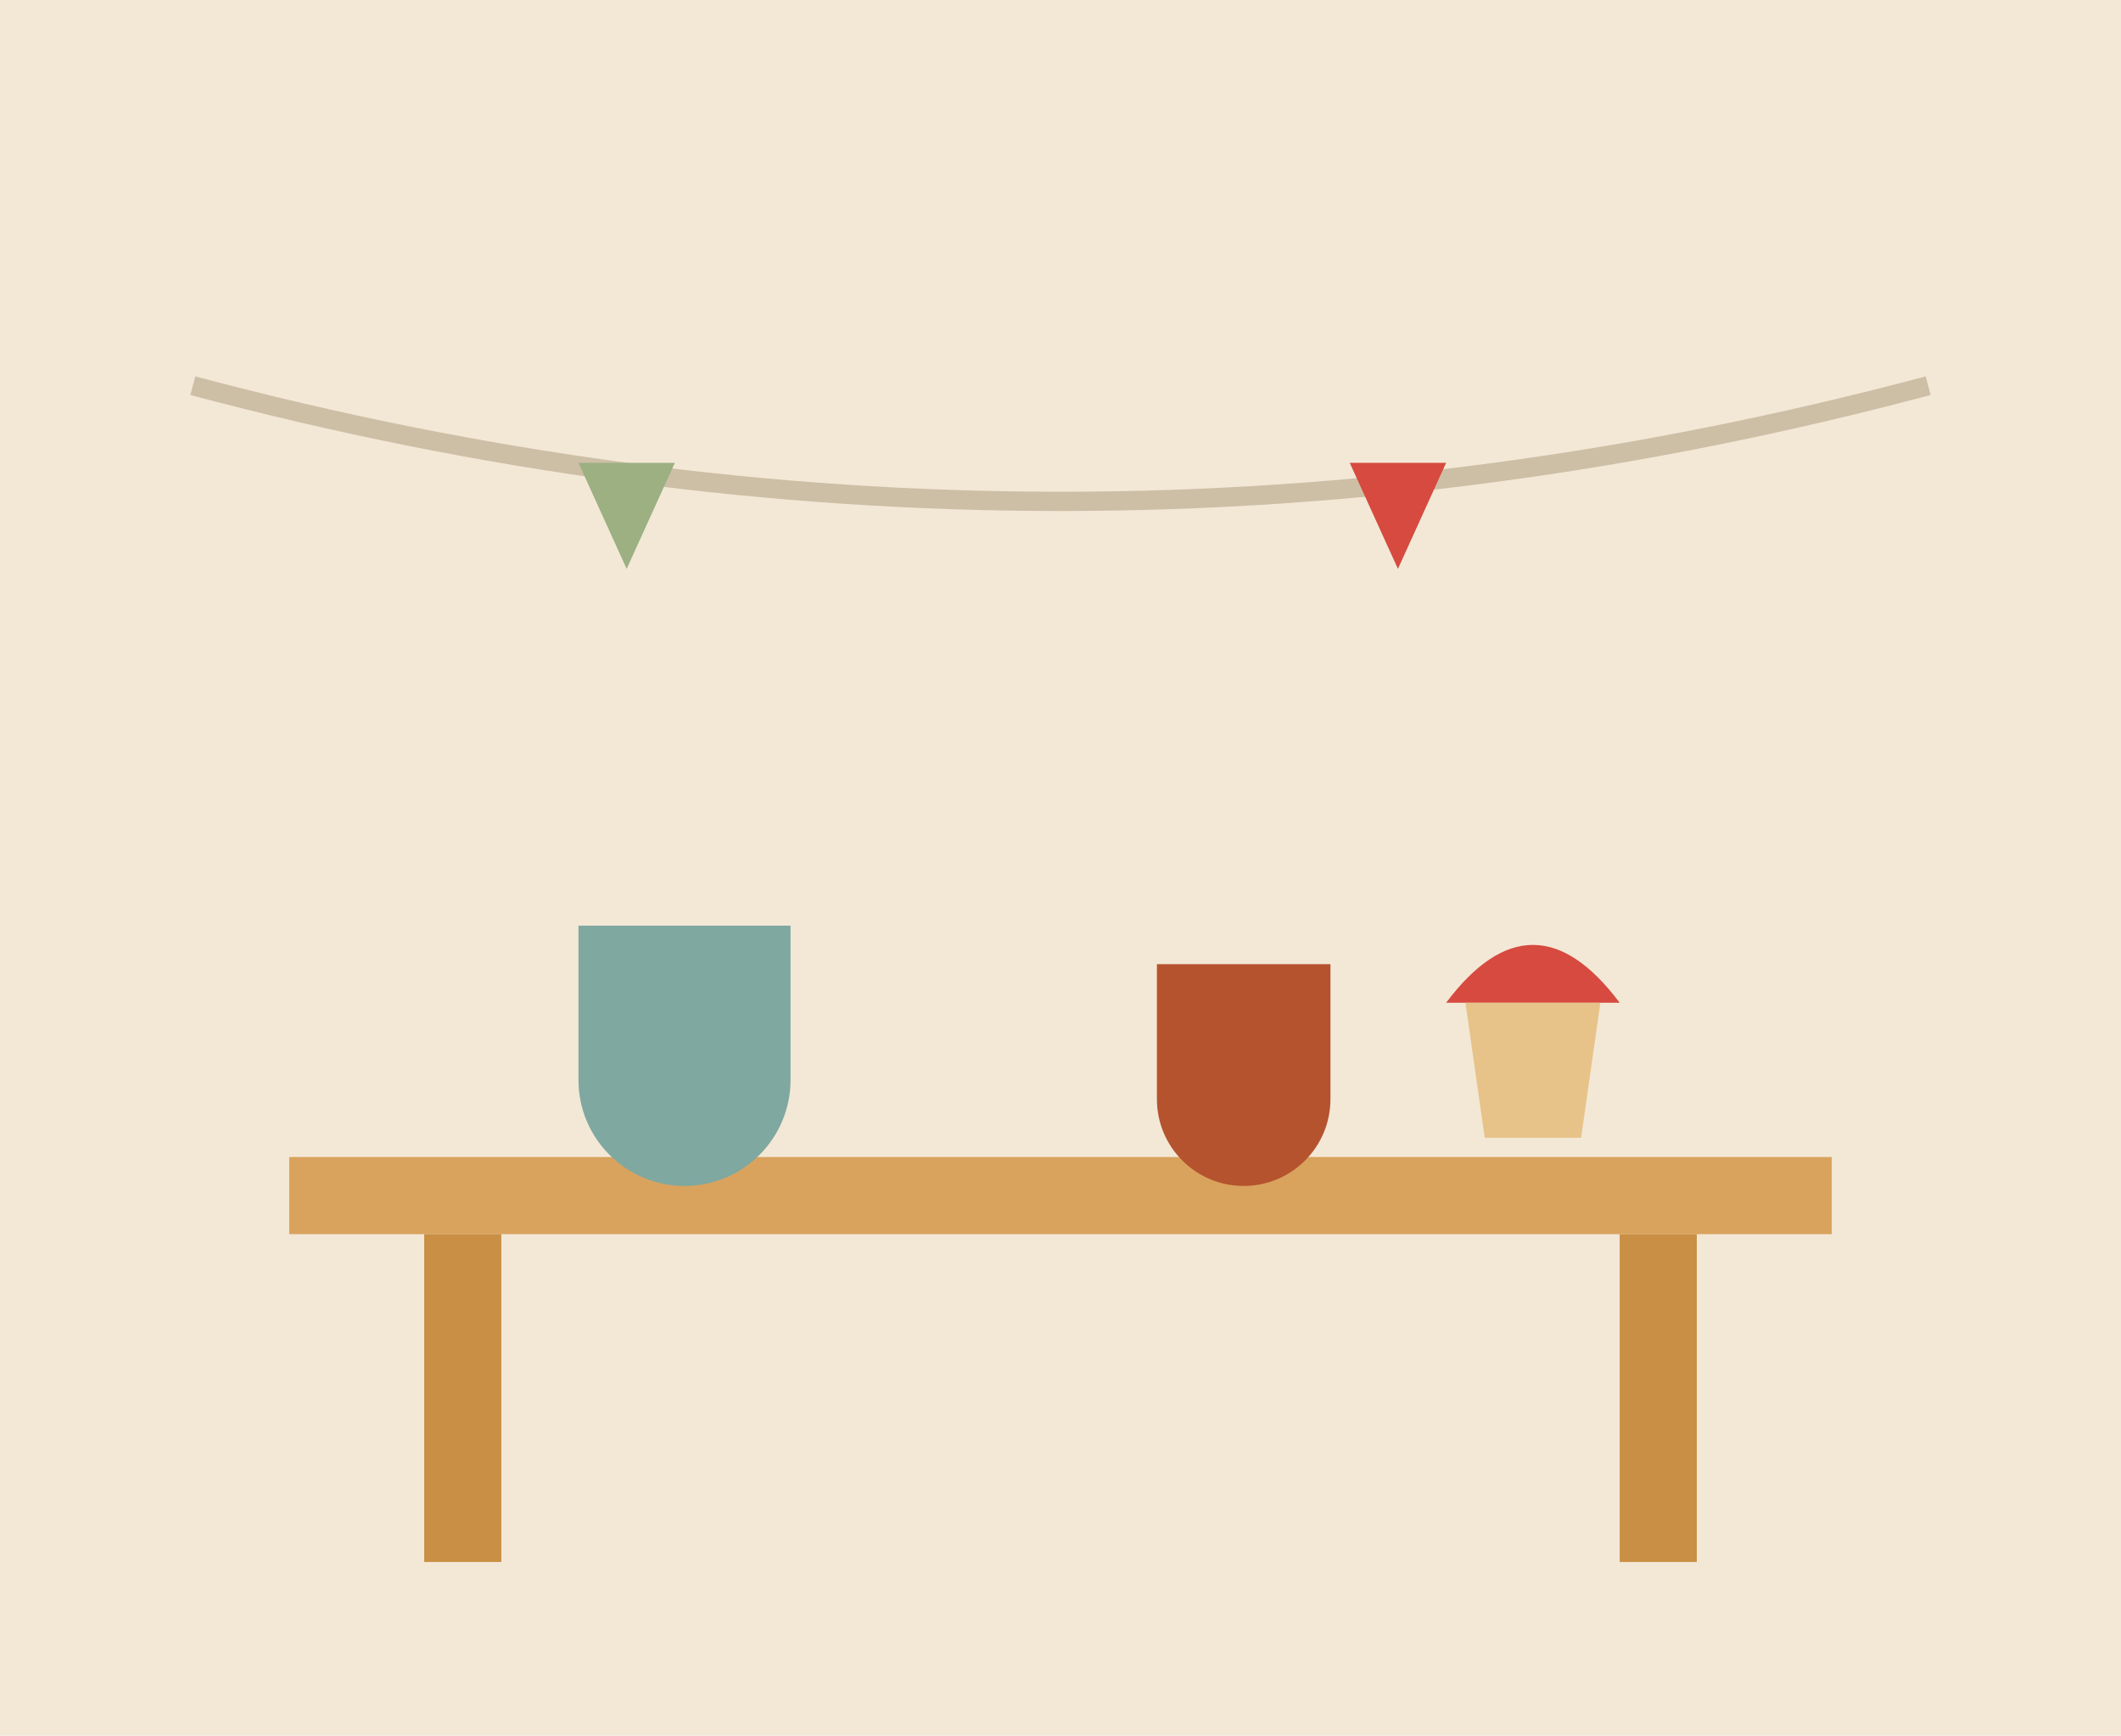
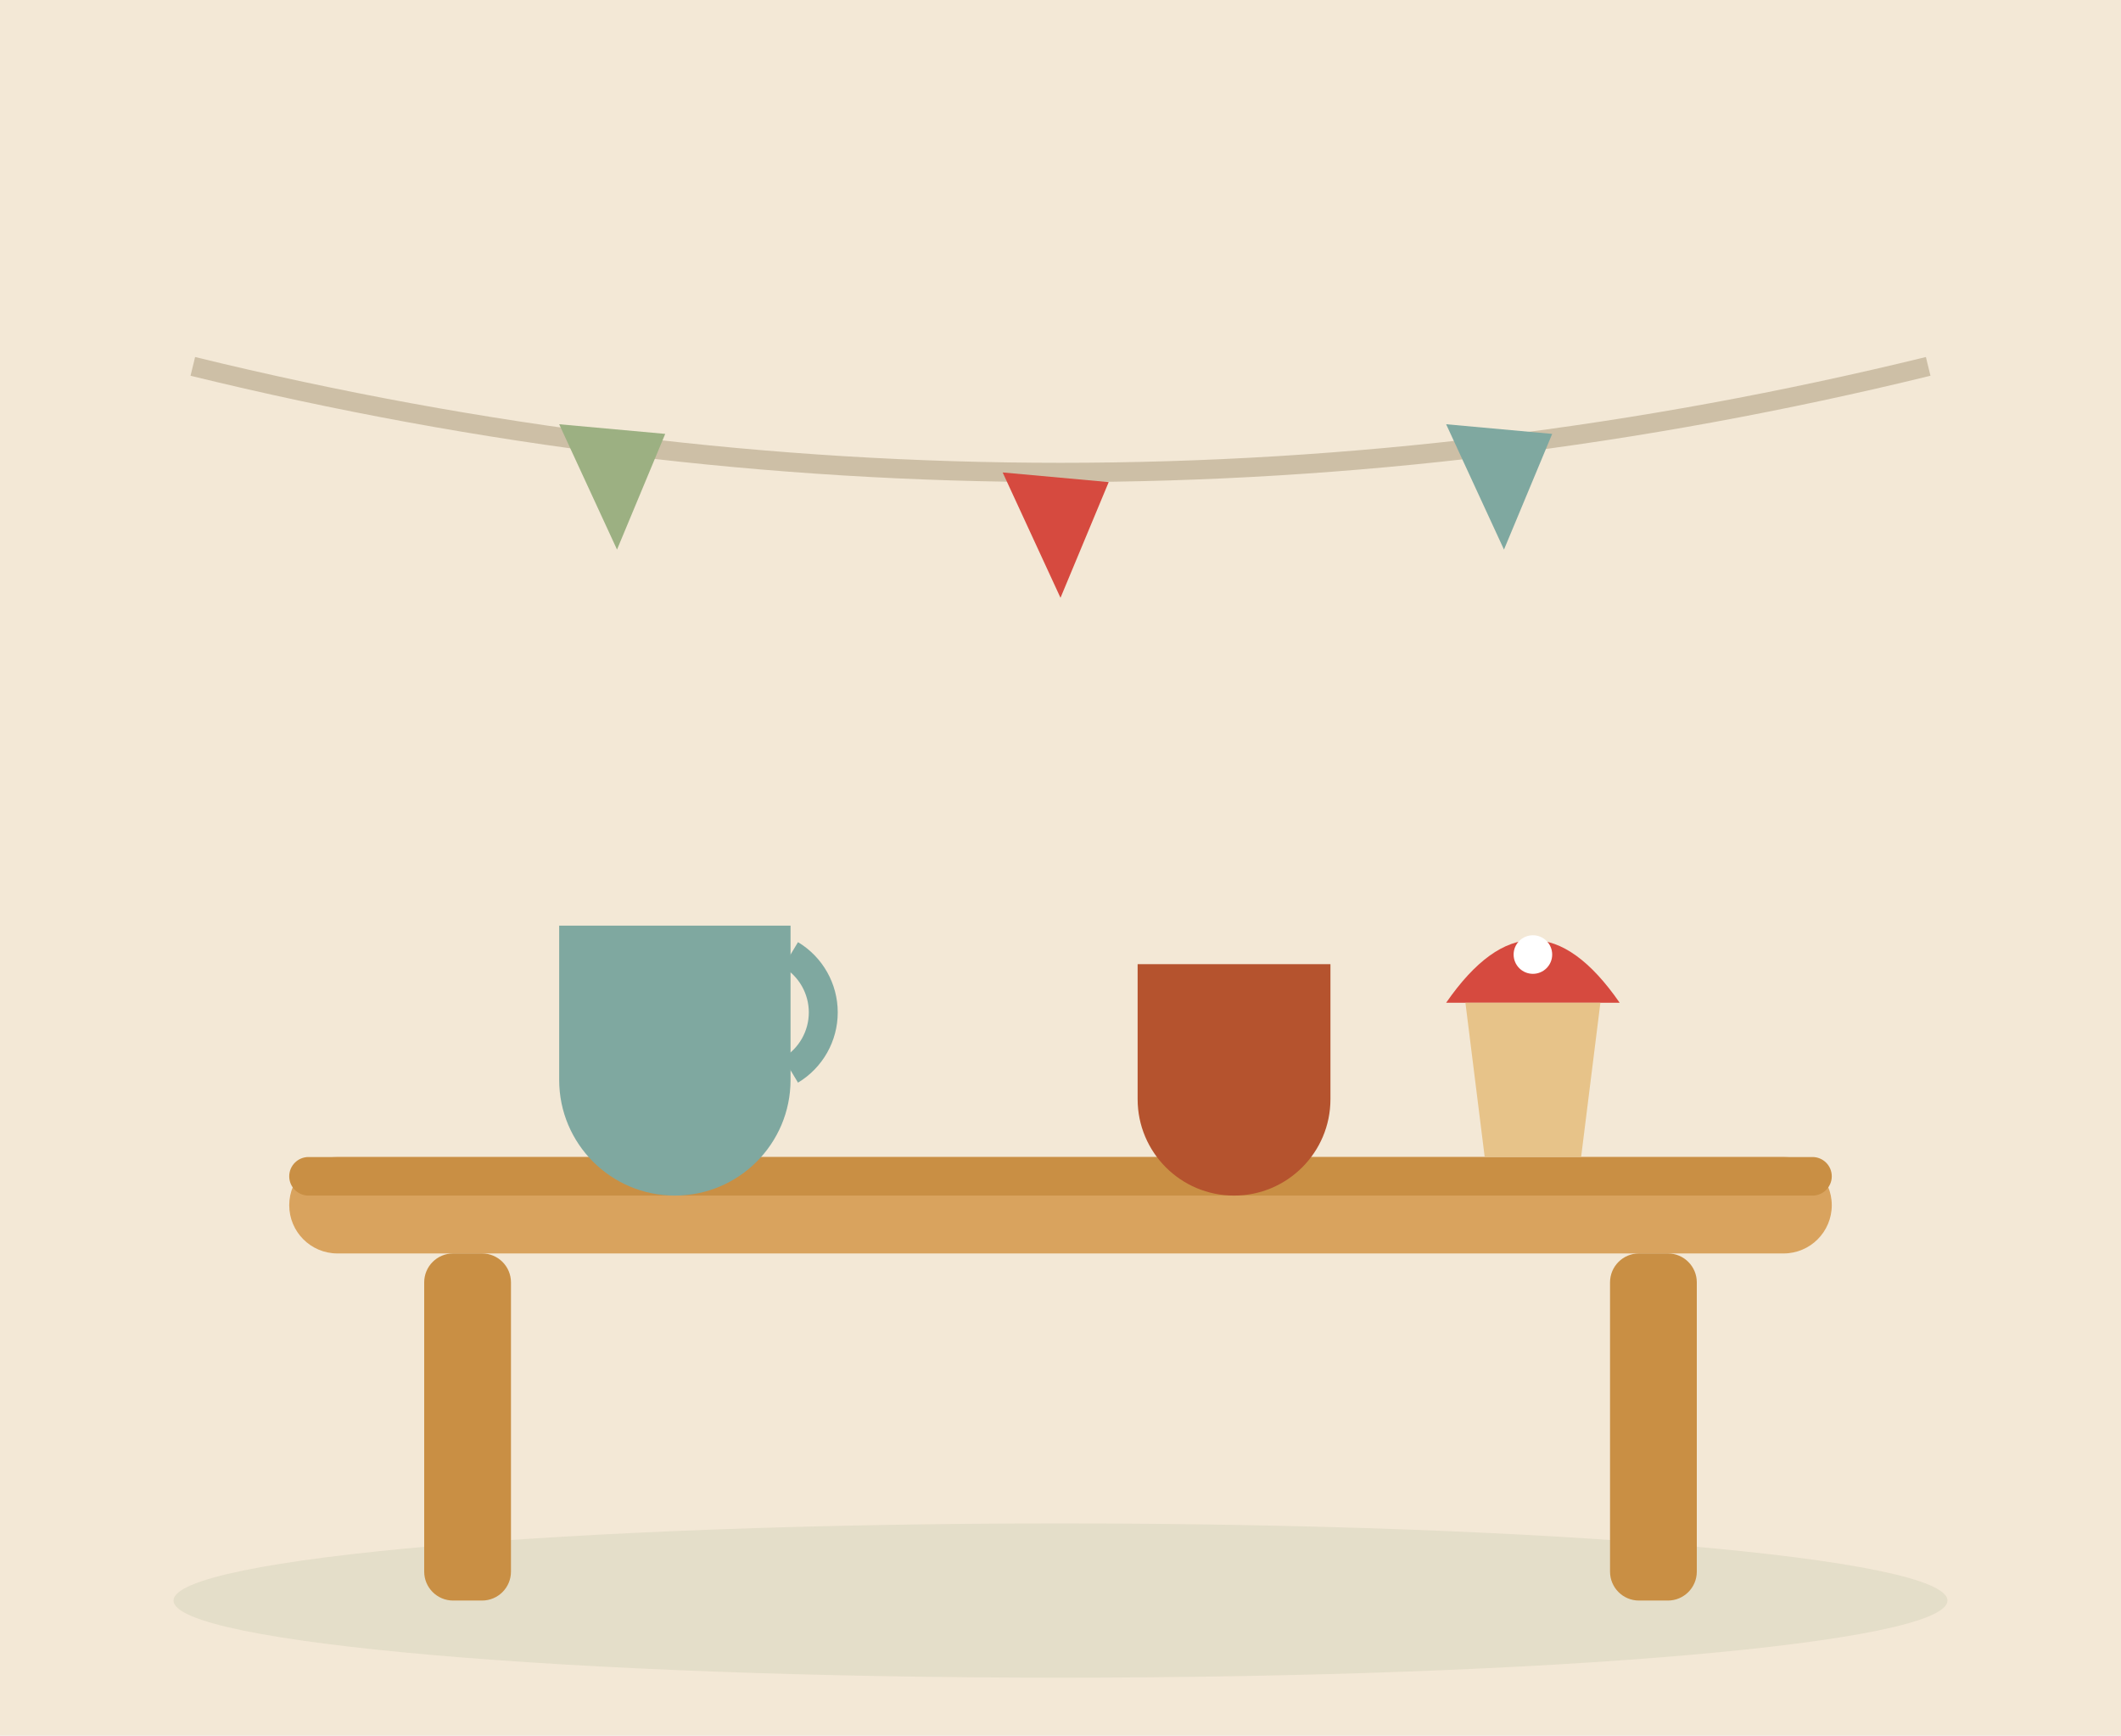
<svg xmlns="http://www.w3.org/2000/svg" viewBox="0 0 220 180" role="img" aria-label="Illustrated café party table with cups and treats.">
  <rect width="220" height="180" fill="#f3e8d6" />
-   <path d="M30 120 H190 V128 H30 Z" fill="#D9A35E" />
-   <rect x="44" y="128" width="8" height="34" fill="#c98f44" />
-   <rect x="168" y="128" width="8" height="34" fill="#c98f44" />
-   <g>
-     <path d="M60 96 H82 V112 a11 11 0 0 1 -22 0 Z" fill="#7FA8A0" />
-     <path d="M120 100 H138 V114 a9 9 0 0 1 -18 0 Z" fill="#B5532E" />
-   </g>
-   <path d="M150 104 q9 -12 18 0 Z" fill="#D64A3F" />
-   <path d="M152 104 h14 l-2 14 h-10 Z" fill="#e7c389" />
-   <path d="M20 40 Q110 64 200 40" fill="none" stroke="#cdbfa6" stroke-width="2" />
-   <path d="M60 48 l10 0 l-5 11 Z" fill="#9CB082" />
-   <path d="M140 48 l10 0 l-5 11 Z" fill="#D64A3F" />
+   <path d="M20 38 Q110 60 200 38" fill="none" stroke="#cdbfa6" stroke-width="2" />
+   <path d="M58 44 l11 1 l-5 12 Z" fill="#9CB082" />
+   <path d="M104 49 l11 1 l-5 12 Z" fill="#D64A3F" />
+   <path d="M150 44 l11 1 l-5 12 Z" fill="#7FA8A0" />
+   <ellipse cx="110" cy="166" rx="92" ry="8" fill="#7a8f63" opacity="0.12" />
+   <rect x="30" y="120" width="160" height="10" rx="5" fill="#D9A35E" />
+   <rect x="30" y="120" width="160" height="4" rx="2" fill="#c98f44" />
+   <rect x="44" y="130" width="9" height="36" rx="3" fill="#c98f44" />
+   <rect x="167" y="130" width="9" height="36" rx="3" fill="#c98f44" />
+   <path d="M58 96 H82 V112 a12 12 0 0 1 -24 0 Z" fill="#7FA8A0" />
+   <path d="M82 99 a7 7 0 0 1 0 12" fill="none" stroke="#7FA8A0" stroke-width="3" />
+   <path d="M118 100 H138 V114 a10 10 0 0 1 -20 0 Z" fill="#B5532E" />
+   <path d="M150 104 q9 -13 18 0 Z" fill="#D64A3F" />
+   <path d="M152 104 h14 l-2 16 h-10 Z" fill="#e7c389" />
+   <circle cx="159" cy="99" r="2" fill="#fff" />
</svg>
